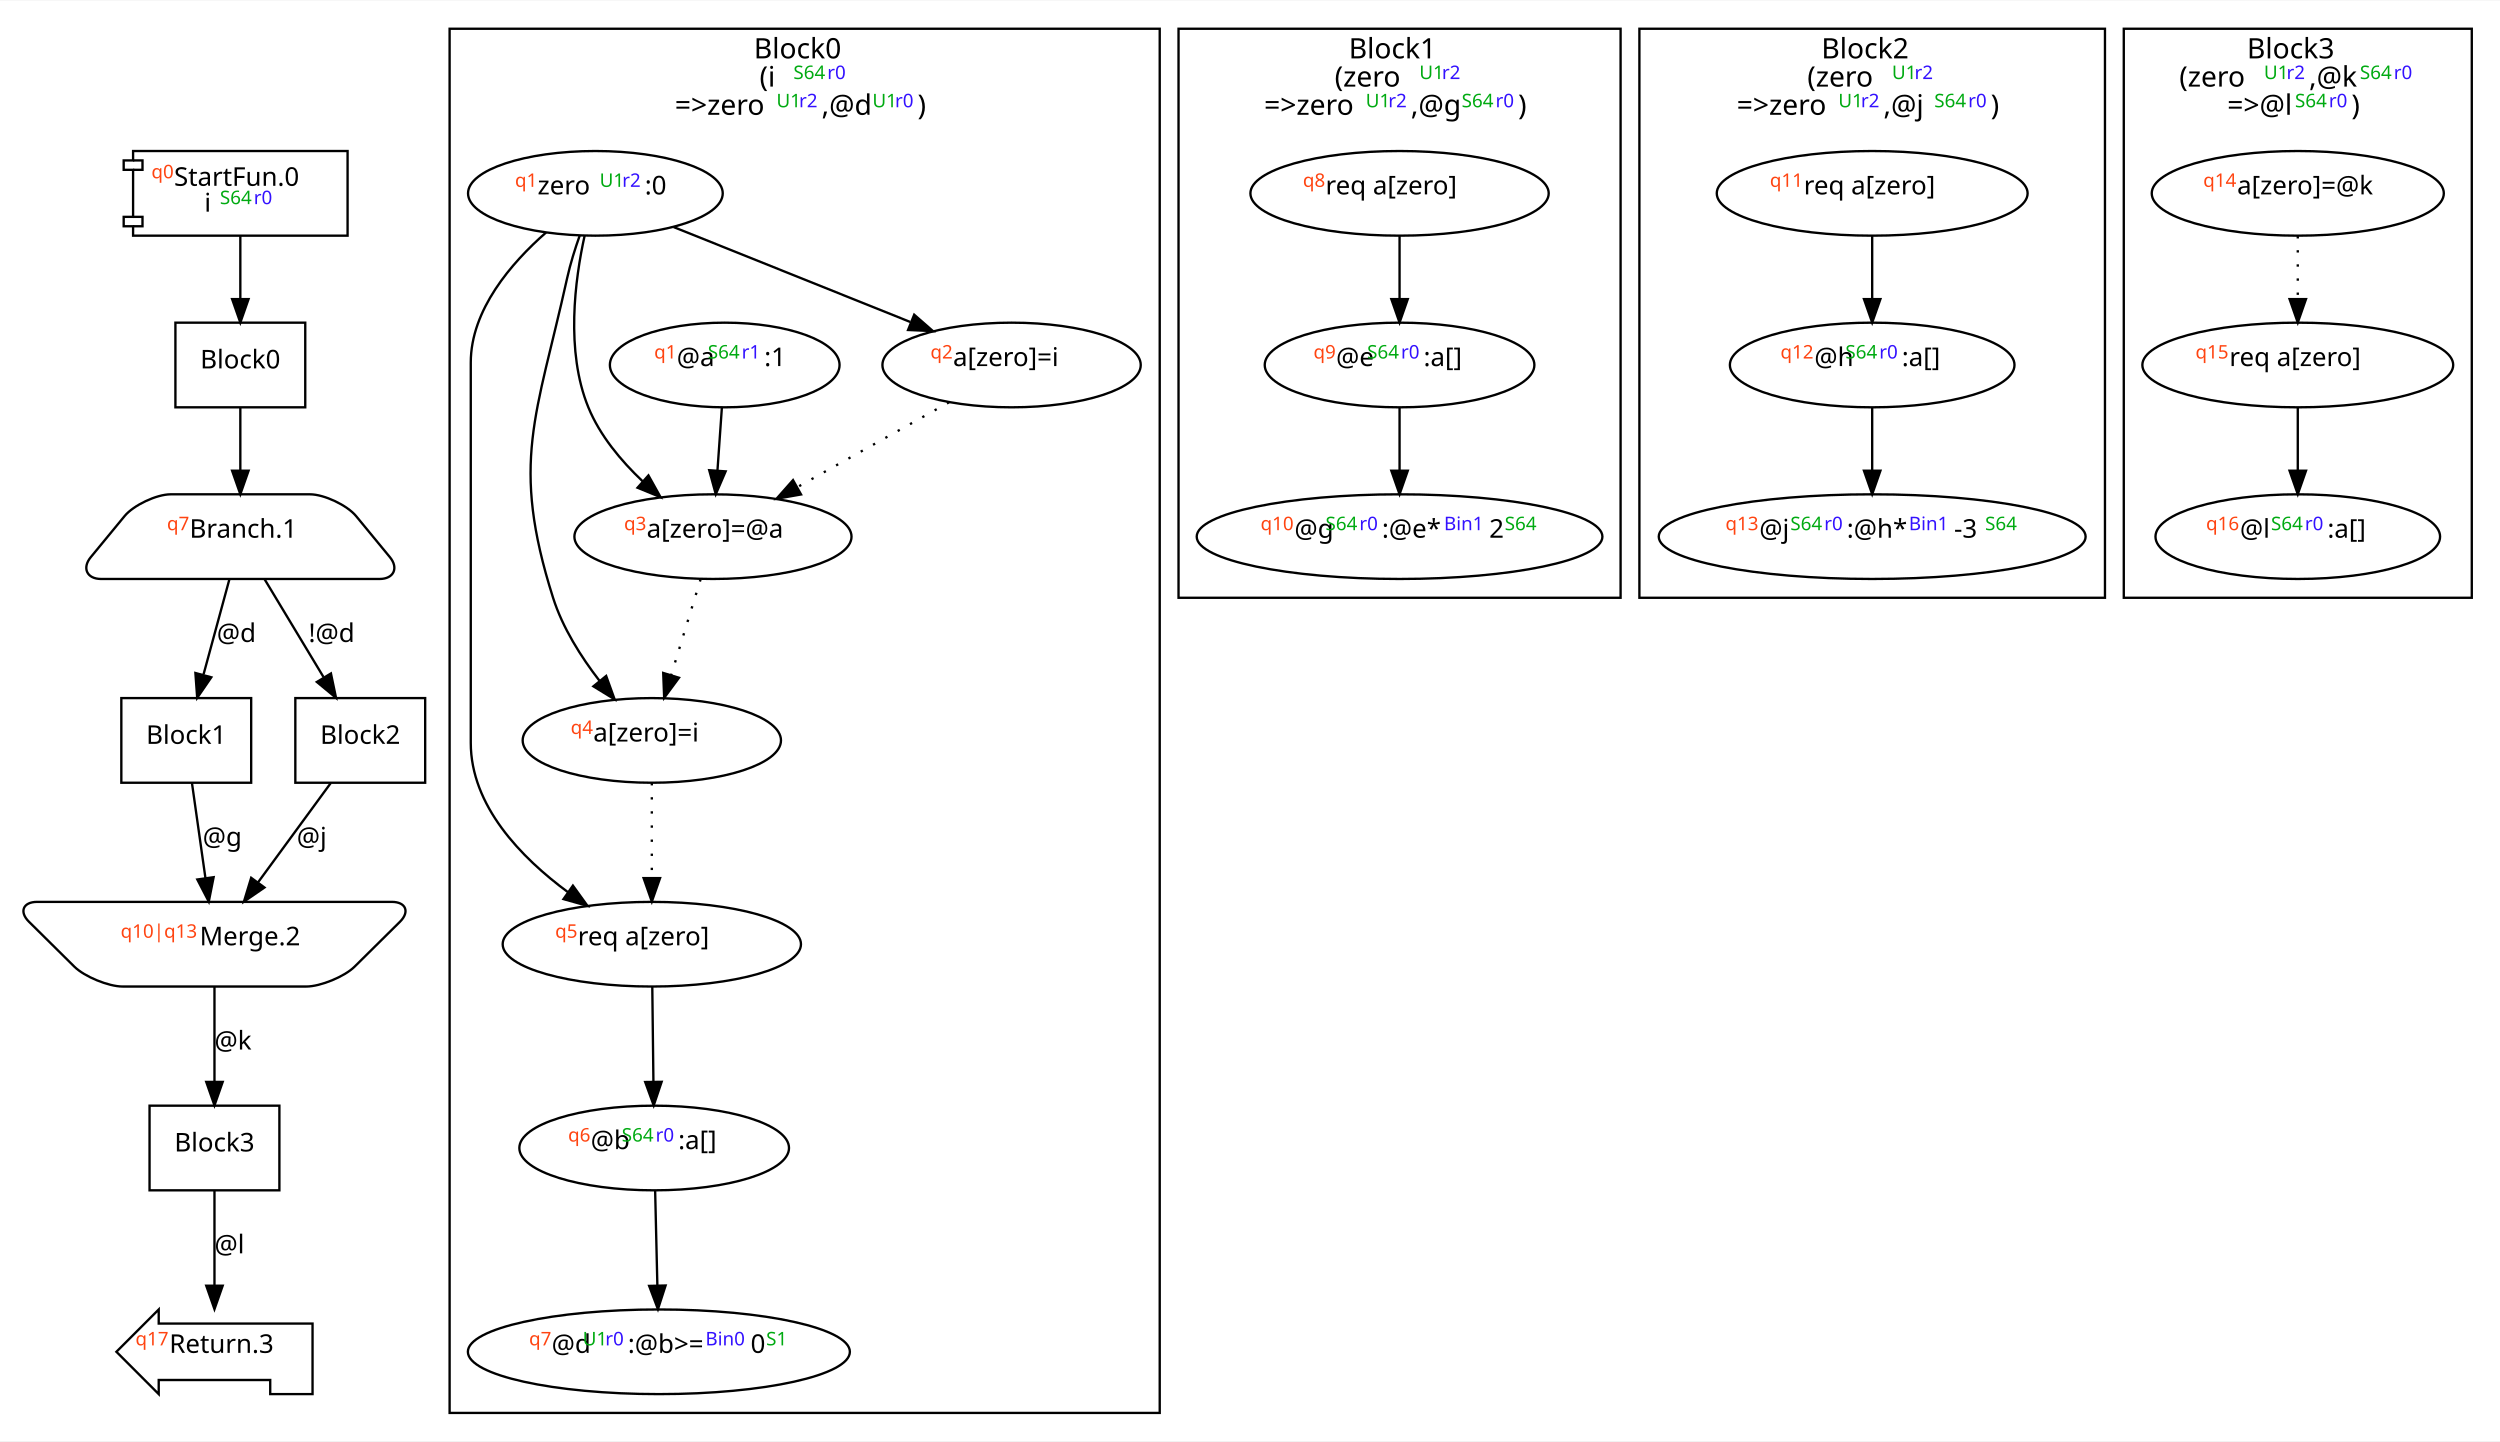
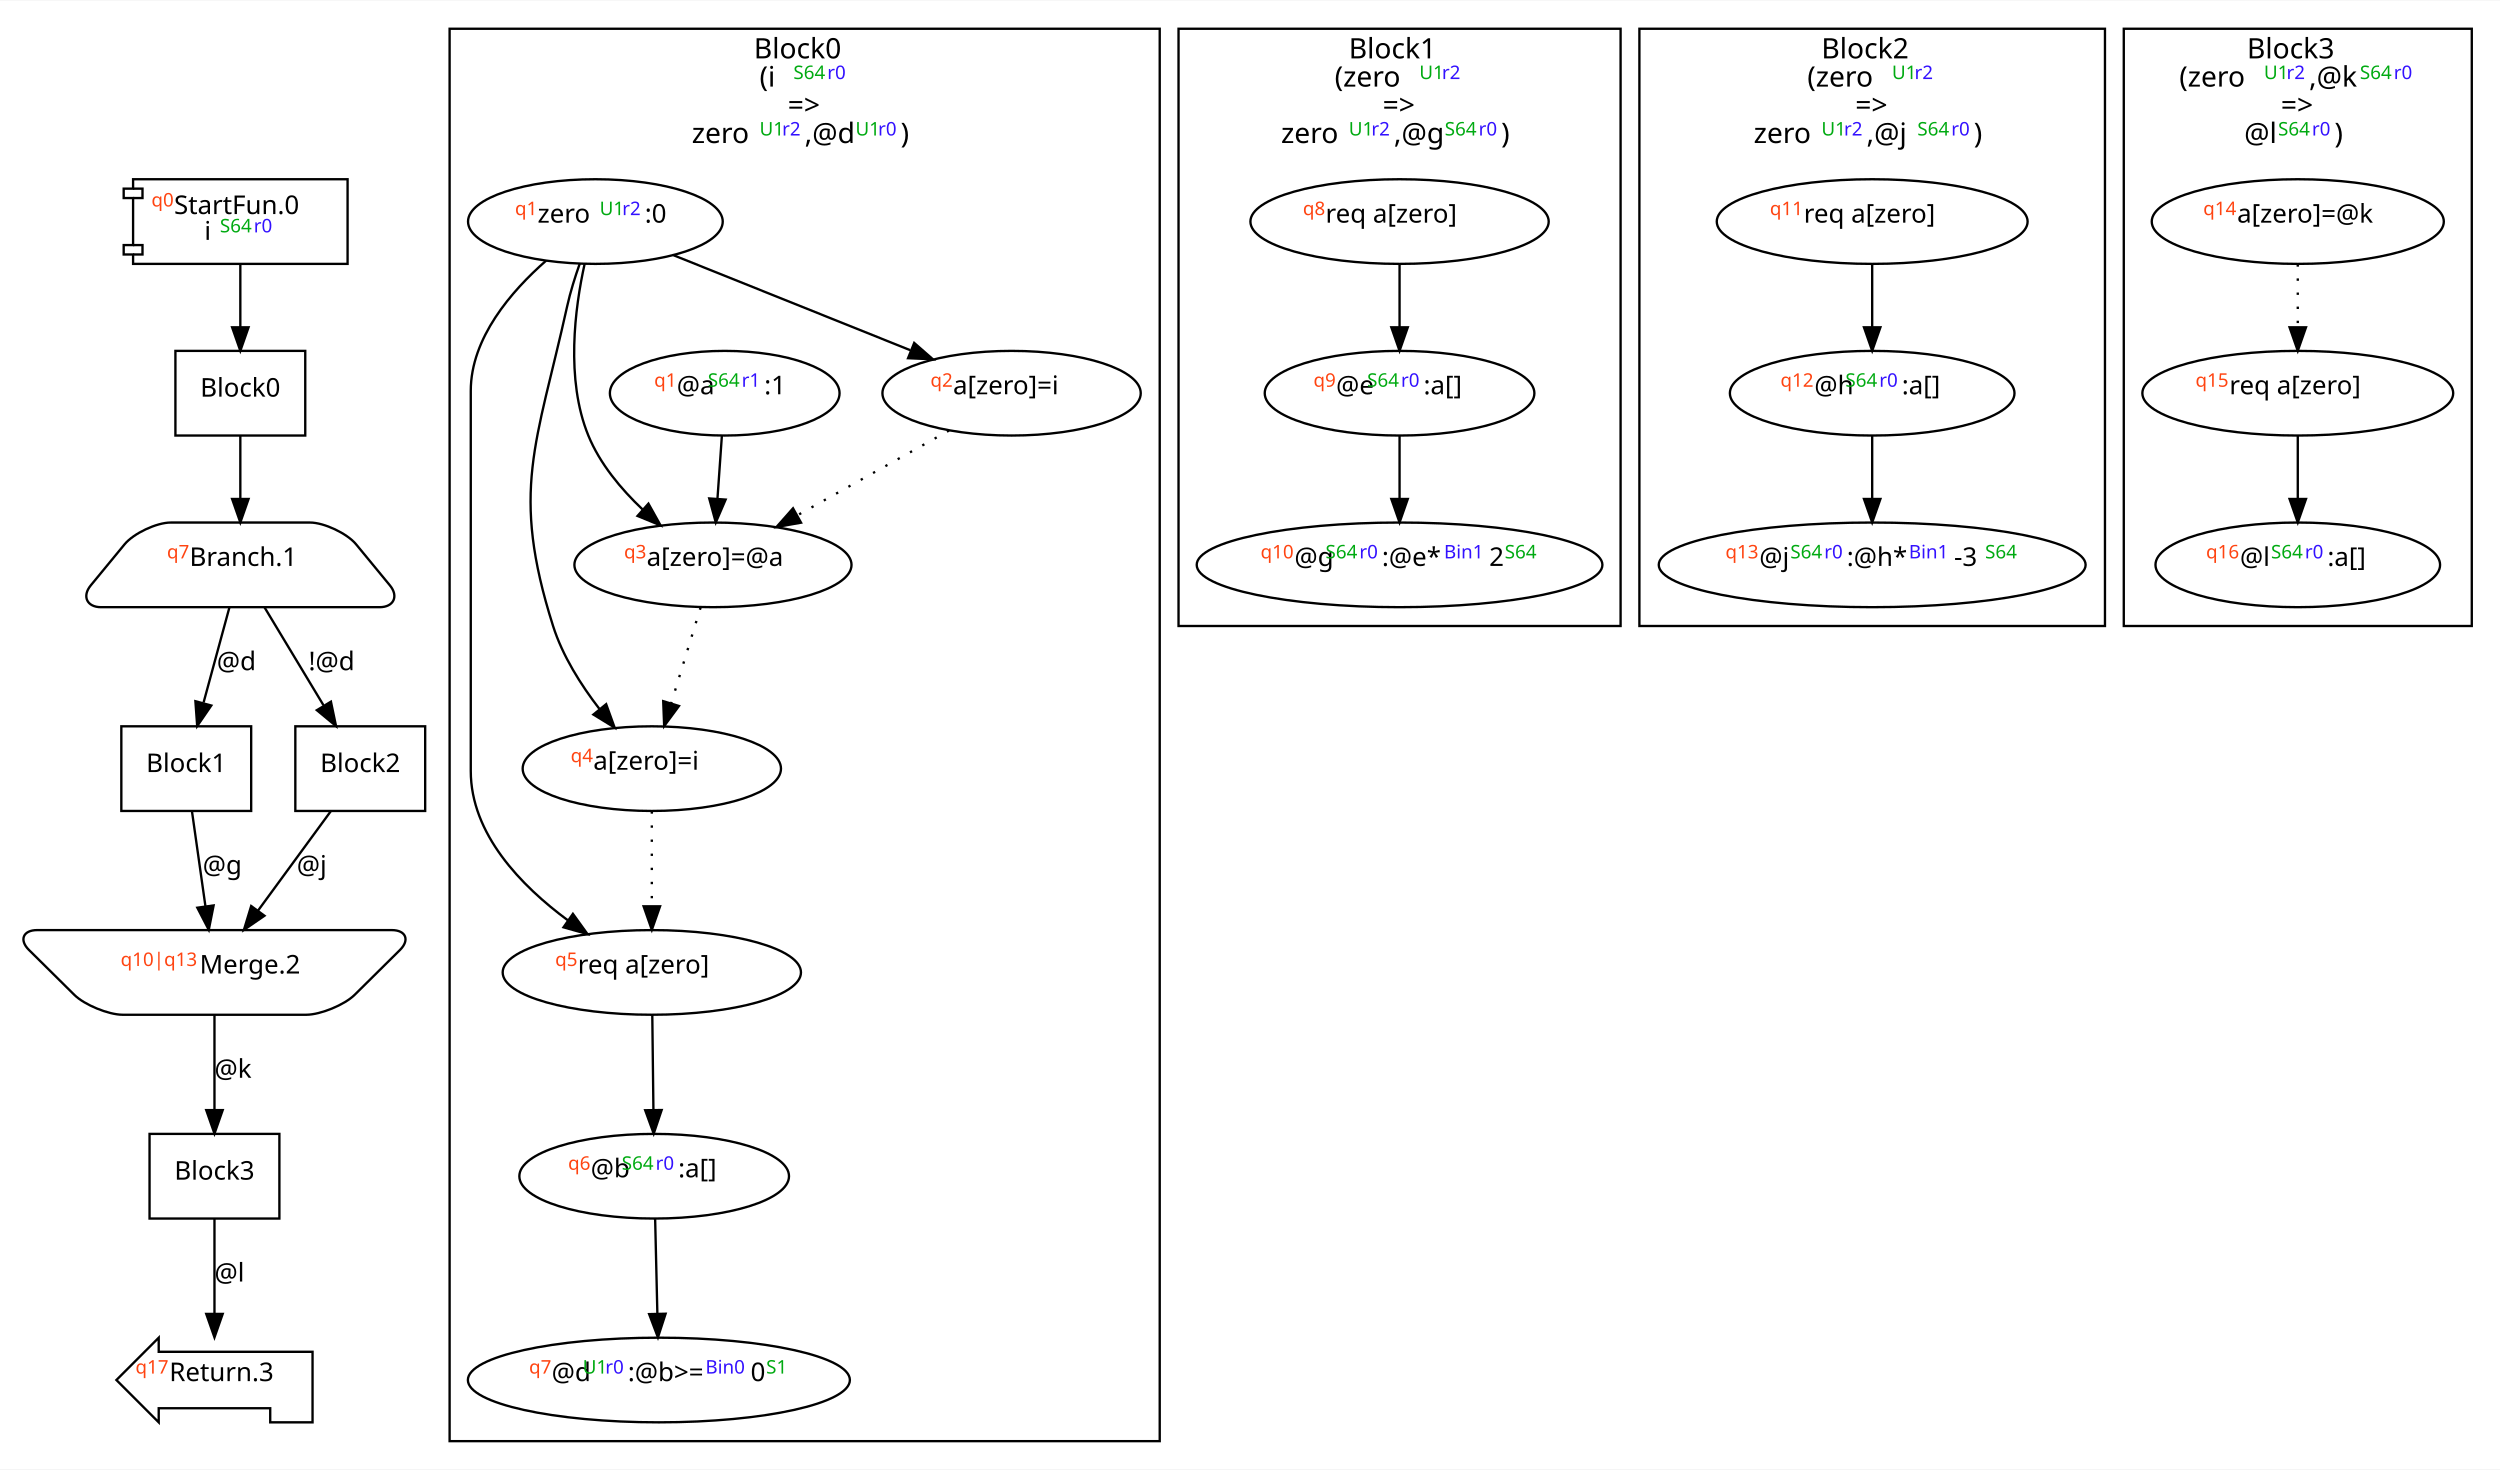
- <svg xmlns="http://www.w3.org/2000/svg" width="1063pt" height="613pt" viewBox="0.00 0.00 1063.21 612.67">
-   <g id="graph0" class="graph" transform="scale(1 1) rotate(0) translate(4 608.67)">
-     <polygon fill="white" stroke="transparent" points="-4,4 -4,-608.67 1059.21,-608.67 1059.21,4 -4,4" />
+ <svg xmlns="http://www.w3.org/2000/svg" width="1063pt" height="625pt" viewBox="0.00 0.00 1063.21 624.67">
+   <g id="graph0" class="graph" transform="scale(1 1) rotate(0) translate(4 620.67)">
+     <polygon fill="white" stroke="transparent" points="-4,4 -4,-620.67 1059.21,-620.67 1059.21,4 -4,4" />
+     <g id="clust3" class="cluster">
+       <polygon fill="none" stroke="black" points="693.21,-354.67 693.21,-608.67 891.21,-608.67 891.21,-354.67 693.21,-354.67" />
+       <text text-anchor="start" x="770.61" y="-596.07" font-family="Monaco" font-size="12.00">Block2</text>
+       <text text-anchor="start" x="764.61" y="-584.07" font-family="Monaco" font-size="12.00">(zero</text>
+       <text text-anchor="start" x="800.61" y="-584.07" font-family="Monaco" baseline-shift="super" font-size="8.00" fill="#00aa11">U1</text>
+       <text text-anchor="start" x="810.21" y="-584.07" font-family="Monaco" baseline-shift="super" font-size="8.00" fill="#3311ff">r2</text>
+       <text text-anchor="start" x="785.01" y="-572.07" font-family="Monaco" font-size="12.00">=&gt;</text>
+       <text text-anchor="start" x="741.8" y="-560.07" font-family="Monaco" font-size="12.00">zero</text>
+       <text text-anchor="start" x="770.61" y="-560.07" font-family="Monaco" baseline-shift="super" font-size="8.00" fill="#00aa11">U1</text>
+       <text text-anchor="start" x="780.21" y="-560.07" font-family="Monaco" baseline-shift="super" font-size="8.00" fill="#3311ff">r2</text>
+       <text text-anchor="start" x="789.81" y="-560.07" font-family="Monaco" font-size="12.00">,@j</text>
+       <text text-anchor="start" x="811.41" y="-560.07" font-family="Monaco" baseline-shift="super" font-size="8.00" fill="#00aa11">S64</text>
+       <text text-anchor="start" x="825.82" y="-560.07" font-family="Monaco" baseline-shift="super" font-size="8.00" fill="#3311ff">r0</text>
+       <text text-anchor="start" x="835.42" y="-560.07" font-family="Monaco" font-size="12.00">)</text>
+     </g>
+     <g id="clust4" class="cluster">
+       <polygon fill="none" stroke="black" points="899.21,-354.67 899.21,-608.67 1047.21,-608.67 1047.21,-354.67 899.21,-354.67" />
+       <text text-anchor="start" x="951.61" y="-596.07" font-family="Monaco" font-size="12.00">Block3</text>
+       <text text-anchor="start" x="922.8" y="-584.07" font-family="Monaco" font-size="12.00">(zero</text>
+       <text text-anchor="start" x="958.81" y="-584.07" font-family="Monaco" baseline-shift="super" font-size="8.00" fill="#00aa11">U1</text>
+       <text text-anchor="start" x="968.41" y="-584.07" font-family="Monaco" baseline-shift="super" font-size="8.00" fill="#3311ff">r2</text>
+       <text text-anchor="start" x="978.01" y="-584.07" font-family="Monaco" font-size="12.00">,@k</text>
+       <text text-anchor="start" x="999.61" y="-584.07" font-family="Monaco" baseline-shift="super" font-size="8.00" fill="#00aa11">S64</text>
+       <text text-anchor="start" x="1014.02" y="-584.07" font-family="Monaco" baseline-shift="super" font-size="8.00" fill="#3311ff">r0</text>
+       <text text-anchor="start" x="966.01" y="-572.07" font-family="Monaco" font-size="12.00">=&gt;</text>
+       <text text-anchor="start" x="950.41" y="-560.07" font-family="Monaco" font-size="12.00">@l</text>
+       <text text-anchor="start" x="964.81" y="-560.07" font-family="Monaco" baseline-shift="super" font-size="8.00" fill="#00aa11">S64</text>
+       <text text-anchor="start" x="979.21" y="-560.07" font-family="Monaco" baseline-shift="super" font-size="8.00" fill="#3311ff">r0</text>
+       <text text-anchor="start" x="988.81" y="-560.07" font-family="Monaco" font-size="12.00">)</text>
+     </g>
    <g id="clust1" class="cluster">
-       <polygon fill="none" stroke="black" points="187.21,-8 187.21,-596.67 489.21,-596.67 489.21,-8 187.21,-8" />
-       <text text-anchor="start" x="316.61" y="-584.07" font-family="Monaco" font-size="12.00">Block0</text>
-       <text text-anchor="start" x="319.01" y="-572.07" font-family="Monaco" font-size="12.00">(i</text>
-       <text text-anchor="start" x="333.41" y="-572.07" font-family="Monaco" baseline-shift="super" font-size="8.00" fill="#00aa11">S64</text>
-       <text text-anchor="start" x="347.81" y="-572.07" font-family="Monaco" baseline-shift="super" font-size="8.00" fill="#3311ff">r0</text>
-       <text text-anchor="start" x="283" y="-560.07" font-family="Monaco" font-size="12.00">=&gt;zero</text>
-       <text text-anchor="start" x="326.21" y="-560.07" font-family="Monaco" baseline-shift="super" font-size="8.00" fill="#00aa11">U1</text>
-       <text text-anchor="start" x="335.81" y="-560.07" font-family="Monaco" baseline-shift="super" font-size="8.00" fill="#3311ff">r2</text>
-       <text text-anchor="start" x="345.41" y="-560.07" font-family="Monaco" font-size="12.00">,@d</text>
-       <text text-anchor="start" x="367.02" y="-560.07" font-family="Monaco" baseline-shift="super" font-size="8.00" fill="#00aa11">U1</text>
-       <text text-anchor="start" x="376.62" y="-560.07" font-family="Monaco" baseline-shift="super" font-size="8.00" fill="#3311ff">r0</text>
-       <text text-anchor="start" x="386.22" y="-560.07" font-family="Monaco" font-size="12.00">)</text>
+       <polygon fill="none" stroke="black" points="187.21,-8 187.21,-608.67 489.21,-608.67 489.21,-8 187.21,-8" />
+       <text text-anchor="start" x="316.61" y="-596.07" font-family="Monaco" font-size="12.00">Block0</text>
+       <text text-anchor="start" x="319.01" y="-584.07" font-family="Monaco" font-size="12.00">(i</text>
+       <text text-anchor="start" x="333.41" y="-584.07" font-family="Monaco" baseline-shift="super" font-size="8.00" fill="#00aa11">S64</text>
+       <text text-anchor="start" x="347.81" y="-584.07" font-family="Monaco" baseline-shift="super" font-size="8.00" fill="#3311ff">r0</text>
+       <text text-anchor="start" x="331.01" y="-572.07" font-family="Monaco" font-size="12.00">=&gt;</text>
+       <text text-anchor="start" x="290.2" y="-560.07" font-family="Monaco" font-size="12.00">zero</text>
+       <text text-anchor="start" x="319.01" y="-560.07" font-family="Monaco" baseline-shift="super" font-size="8.00" fill="#00aa11">U1</text>
+       <text text-anchor="start" x="328.61" y="-560.07" font-family="Monaco" baseline-shift="super" font-size="8.00" fill="#3311ff">r2</text>
+       <text text-anchor="start" x="338.21" y="-560.07" font-family="Monaco" font-size="12.00">,@d</text>
+       <text text-anchor="start" x="359.81" y="-560.07" font-family="Monaco" baseline-shift="super" font-size="8.00" fill="#00aa11">U1</text>
+       <text text-anchor="start" x="369.42" y="-560.07" font-family="Monaco" baseline-shift="super" font-size="8.00" fill="#3311ff">r0</text>
+       <text text-anchor="start" x="379.02" y="-560.07" font-family="Monaco" font-size="12.00">)</text>
    </g>
    <g id="clust2" class="cluster">
-       <polygon fill="none" stroke="black" points="497.21,-354.67 497.21,-596.67 685.21,-596.67 685.21,-354.67 497.21,-354.67" />
-       <text text-anchor="start" x="569.61" y="-584.07" font-family="Monaco" font-size="12.00">Block1</text>
-       <text text-anchor="start" x="563.61" y="-572.07" font-family="Monaco" font-size="12.00">(zero</text>
-       <text text-anchor="start" x="599.61" y="-572.07" font-family="Monaco" baseline-shift="super" font-size="8.00" fill="#00aa11">U1</text>
-       <text text-anchor="start" x="609.21" y="-572.07" font-family="Monaco" baseline-shift="super" font-size="8.00" fill="#3311ff">r2</text>
-       <text text-anchor="start" x="533.6" y="-560.07" font-family="Monaco" font-size="12.00">=&gt;zero</text>
-       <text text-anchor="start" x="576.81" y="-560.07" font-family="Monaco" baseline-shift="super" font-size="8.00" fill="#00aa11">U1</text>
-       <text text-anchor="start" x="586.41" y="-560.07" font-family="Monaco" baseline-shift="super" font-size="8.00" fill="#3311ff">r2</text>
-       <text text-anchor="start" x="596.01" y="-560.07" font-family="Monaco" font-size="12.00">,@g</text>
-       <text text-anchor="start" x="617.61" y="-560.07" font-family="Monaco" baseline-shift="super" font-size="8.00" fill="#00aa11">S64</text>
-       <text text-anchor="start" x="632.02" y="-560.07" font-family="Monaco" baseline-shift="super" font-size="8.00" fill="#3311ff">r0</text>
-       <text text-anchor="start" x="641.62" y="-560.07" font-family="Monaco" font-size="12.00">)</text>
-     </g>
-     <g id="clust3" class="cluster">
-       <polygon fill="none" stroke="black" points="693.21,-354.67 693.21,-596.67 891.21,-596.67 891.21,-354.67 693.21,-354.67" />
-       <text text-anchor="start" x="770.61" y="-584.07" font-family="Monaco" font-size="12.00">Block2</text>
-       <text text-anchor="start" x="764.61" y="-572.07" font-family="Monaco" font-size="12.00">(zero</text>
-       <text text-anchor="start" x="800.61" y="-572.07" font-family="Monaco" baseline-shift="super" font-size="8.00" fill="#00aa11">U1</text>
-       <text text-anchor="start" x="810.21" y="-572.07" font-family="Monaco" baseline-shift="super" font-size="8.00" fill="#3311ff">r2</text>
-       <text text-anchor="start" x="734.6" y="-560.07" font-family="Monaco" font-size="12.00">=&gt;zero</text>
-       <text text-anchor="start" x="777.81" y="-560.07" font-family="Monaco" baseline-shift="super" font-size="8.00" fill="#00aa11">U1</text>
-       <text text-anchor="start" x="787.41" y="-560.07" font-family="Monaco" baseline-shift="super" font-size="8.00" fill="#3311ff">r2</text>
-       <text text-anchor="start" x="797.01" y="-560.07" font-family="Monaco" font-size="12.00">,@j</text>
-       <text text-anchor="start" x="818.61" y="-560.07" font-family="Monaco" baseline-shift="super" font-size="8.00" fill="#00aa11">S64</text>
-       <text text-anchor="start" x="833.02" y="-560.07" font-family="Monaco" baseline-shift="super" font-size="8.00" fill="#3311ff">r0</text>
-       <text text-anchor="start" x="842.62" y="-560.07" font-family="Monaco" font-size="12.00">)</text>
-     </g>
-     <g id="clust4" class="cluster">
-       <polygon fill="none" stroke="black" points="899.21,-354.67 899.21,-596.67 1047.21,-596.67 1047.21,-354.67 899.21,-354.67" />
-       <text text-anchor="start" x="951.61" y="-584.07" font-family="Monaco" font-size="12.00">Block3</text>
-       <text text-anchor="start" x="922.8" y="-572.07" font-family="Monaco" font-size="12.00">(zero</text>
-       <text text-anchor="start" x="958.81" y="-572.07" font-family="Monaco" baseline-shift="super" font-size="8.00" fill="#00aa11">U1</text>
-       <text text-anchor="start" x="968.41" y="-572.07" font-family="Monaco" baseline-shift="super" font-size="8.00" fill="#3311ff">r2</text>
-       <text text-anchor="start" x="978.01" y="-572.07" font-family="Monaco" font-size="12.00">,@k</text>
-       <text text-anchor="start" x="999.61" y="-572.07" font-family="Monaco" baseline-shift="super" font-size="8.00" fill="#00aa11">S64</text>
-       <text text-anchor="start" x="1014.02" y="-572.07" font-family="Monaco" baseline-shift="super" font-size="8.00" fill="#3311ff">r0</text>
-       <text text-anchor="start" x="943.21" y="-560.07" font-family="Monaco" font-size="12.00">=&gt;@l</text>
-       <text text-anchor="start" x="972.01" y="-560.07" font-family="Monaco" baseline-shift="super" font-size="8.00" fill="#00aa11">S64</text>
-       <text text-anchor="start" x="986.41" y="-560.07" font-family="Monaco" baseline-shift="super" font-size="8.00" fill="#3311ff">r0</text>
-       <text text-anchor="start" x="996.01" y="-560.07" font-family="Monaco" font-size="12.00">)</text>
+       <polygon fill="none" stroke="black" points="497.21,-354.67 497.21,-608.67 685.21,-608.67 685.21,-354.67 497.21,-354.67" />
+       <text text-anchor="start" x="569.61" y="-596.07" font-family="Monaco" font-size="12.00">Block1</text>
+       <text text-anchor="start" x="563.61" y="-584.07" font-family="Monaco" font-size="12.00">(zero</text>
+       <text text-anchor="start" x="599.61" y="-584.07" font-family="Monaco" baseline-shift="super" font-size="8.00" fill="#00aa11">U1</text>
+       <text text-anchor="start" x="609.21" y="-584.07" font-family="Monaco" baseline-shift="super" font-size="8.00" fill="#3311ff">r2</text>
+       <text text-anchor="start" x="584.01" y="-572.07" font-family="Monaco" font-size="12.00">=&gt;</text>
+       <text text-anchor="start" x="540.8" y="-560.07" font-family="Monaco" font-size="12.00">zero</text>
+       <text text-anchor="start" x="569.61" y="-560.07" font-family="Monaco" baseline-shift="super" font-size="8.00" fill="#00aa11">U1</text>
+       <text text-anchor="start" x="579.21" y="-560.07" font-family="Monaco" baseline-shift="super" font-size="8.00" fill="#3311ff">r2</text>
+       <text text-anchor="start" x="588.81" y="-560.07" font-family="Monaco" font-size="12.00">,@g</text>
+       <text text-anchor="start" x="610.41" y="-560.07" font-family="Monaco" baseline-shift="super" font-size="8.00" fill="#00aa11">S64</text>
+       <text text-anchor="start" x="624.82" y="-560.07" font-family="Monaco" baseline-shift="super" font-size="8.00" fill="#3311ff">r0</text>
+       <text text-anchor="start" x="634.42" y="-560.07" font-family="Monaco" font-size="12.00">)</text>
    </g>
    <g id="node1" class="node">
      <polygon fill="none" stroke="black" points="143.82,-544.67 52.6,-544.67 52.6,-540.67 48.6,-540.67 48.6,-536.67 52.6,-536.67 52.6,-516.67 48.6,-516.67 48.6,-512.67 52.6,-512.67 52.6,-508.67 143.82,-508.67 143.82,-544.67" />
      <polyline fill="none" stroke="black" points="52.6,-540.67 56.6,-540.67 56.6,-536.67 52.6,-536.67 " />
      <polyline fill="none" stroke="black" points="52.6,-516.67 56.6,-516.67 56.6,-512.67 52.6,-512.67 " />
      <text text-anchor="start" x="60.4" y="-529.87" font-family="Monaco" baseline-shift="super" font-size="8.00" fill="#ff4411">q0</text>
      <text text-anchor="start" x="70.01" y="-529.87" font-family="Monaco" font-size="11.00">StartFun.0</text>
      <text text-anchor="start" x="82.91" y="-518.87" font-family="Monaco" font-size="11.00">i</text>
      <text text-anchor="start" x="89.51" y="-518.87" font-family="Monaco" baseline-shift="super" font-size="8.00" fill="#00aa11">S64</text>
      <text text-anchor="start" x="103.91" y="-518.87" font-family="Monaco" baseline-shift="super" font-size="8.00" fill="#3311ff">r0</text>
    </g>
    <g id="node2" class="node">
      <polygon fill="none" stroke="black" points="125.82,-471.67 70.6,-471.67 70.6,-435.67 125.82,-435.67 125.82,-471.67" />
      <text text-anchor="middle" x="98.21" y="-452.21" font-family="Monaco" font-size="11.00">Block0</text>
    </g>
    <g id="edge1" class="edge">
      <path fill="none" stroke="black" d="M98.21,-508.49C98.21,-500.46 98.21,-490.72 98.21,-481.74" />
      <polygon fill="black" stroke="black" points="101.71,-481.7 98.21,-471.7 94.71,-481.7 101.71,-481.7" />
    </g>
    <g id="node3" class="node">
      <path fill="none" stroke="black" d="M127.82,-398.67C127.82,-398.67 68.6,-398.67 68.6,-398.67 62.6,-398.67 52.79,-394.04 48.98,-389.41 48.98,-389.41 34.6,-371.94 34.6,-371.94 30.78,-367.31 32.97,-362.67 38.97,-362.67 38.97,-362.67 157.45,-362.67 157.45,-362.67 163.45,-362.67 165.64,-367.31 161.82,-371.94 161.82,-371.94 147.44,-389.41 147.44,-389.41 143.63,-394.04 133.82,-398.67 127.82,-398.67" />
      <text text-anchor="start" x="67.01" y="-380.21" font-family="Monaco" baseline-shift="super" font-size="8.00" fill="#ff4411">q7</text>
      <text text-anchor="start" x="76.61" y="-380.21" font-family="Monaco" font-size="11.00">Branch.1</text>
    </g>
    <g id="edge2" class="edge">
      <path fill="none" stroke="black" d="M98.21,-435.49C98.21,-427.46 98.21,-417.72 98.21,-408.74" />
      <polygon fill="black" stroke="black" points="101.71,-408.7 98.21,-398.7 94.71,-408.7 101.71,-408.7" />
    </g>
    <g id="node4" class="node">
      <polygon fill="none" stroke="black" points="102.82,-312.01 47.6,-312.01 47.6,-276.01 102.82,-276.01 102.82,-312.01" />
      <text text-anchor="middle" x="75.21" y="-292.54" font-family="Monaco" font-size="11.00">Block1</text>
    </g>
    <g id="edge3" class="edge">
      <path fill="none" stroke="black" d="M93.56,-362.54C90.41,-350.95 86.18,-335.4 82.58,-322.14" />
      <polygon fill="black" stroke="black" points="85.86,-320.85 79.86,-312.11 79.1,-322.68 85.86,-320.85" />
      <text text-anchor="start" x="88.21" y="-335.87" font-family="Monaco" font-size="11.00">@d</text>
    </g>
    <g id="node5" class="node">
      <polygon fill="none" stroke="black" points="176.82,-312.01 121.6,-312.01 121.6,-276.01 176.82,-276.01 176.82,-312.01" />
      <text text-anchor="middle" x="149.21" y="-292.54" font-family="Monaco" font-size="11.00">Block2</text>
    </g>
    <g id="edge4" class="edge">
      <path fill="none" stroke="black" d="M108.53,-362.54C115.72,-350.6 125.44,-334.47 133.58,-320.96" />
      <polygon fill="black" stroke="black" points="136.74,-322.49 138.91,-312.11 130.75,-318.87 136.74,-322.49" />
      <text text-anchor="start" x="127.21" y="-335.87" font-family="Monaco" font-size="11.00">!@d</text>
    </g>
    <g id="node6" class="node">
      <path fill="none" stroke="black" d="M48.15,-189.34C48.15,-189.34 126.27,-189.34 126.27,-189.34 132.27,-189.34 142.53,-193.56 146.79,-197.78 146.79,-197.78 166.1,-216.89 166.1,-216.89 170.37,-221.12 168.63,-225.34 162.63,-225.34 162.63,-225.34 11.79,-225.34 11.79,-225.34 5.79,-225.34 4.05,-221.12 8.32,-216.89 8.32,-216.89 27.63,-197.78 27.63,-197.78 31.89,-193.56 42.15,-189.34 48.15,-189.34" />
      <text text-anchor="start" x="47.3" y="-206.87" font-family="Monaco" baseline-shift="super" font-size="8.00" fill="#ff4411">q10|q13</text>
      <text text-anchor="start" x="80.91" y="-206.87" font-family="Monaco" font-size="11.00">Merge.2</text>
    </g>
    <g id="edge5" class="edge">
      <path fill="none" stroke="black" d="M77.64,-275.87C79.28,-264.28 81.49,-248.73 83.37,-235.47" />
      <polygon fill="black" stroke="black" points="86.85,-235.84 84.79,-225.45 79.92,-234.86 86.85,-235.84" />
      <text text-anchor="start" x="82.21" y="-249.21" font-family="Monaco" font-size="11.00">@g</text>
    </g>
    <g id="edge6" class="edge">
      <path fill="none" stroke="black" d="M136.66,-275.87C127.76,-263.71 115.65,-247.18 105.65,-233.52" />
      <polygon fill="black" stroke="black" points="108.47,-231.45 99.74,-225.45 102.82,-235.58 108.47,-231.45" />
      <text text-anchor="start" x="122.21" y="-249.21" font-family="Monaco" font-size="11.00">@j</text>
    </g>
    <g id="node7" class="node">
      <polygon fill="none" stroke="black" points="114.82,-138.67 59.6,-138.67 59.6,-102.67 114.82,-102.67 114.82,-138.67" />
      <text text-anchor="middle" x="87.21" y="-119.2" font-family="Monaco" font-size="11.00">Block3</text>
    </g>
    <g id="edge7" class="edge">
      <path fill="none" stroke="black" d="M87.21,-189.2C87.21,-177.61 87.21,-162.06 87.21,-148.8" />
      <polygon fill="black" stroke="black" points="90.71,-148.78 87.21,-138.78 83.71,-148.78 90.71,-148.78" />
      <text text-anchor="start" x="87.21" y="-162.54" font-family="Monaco" font-size="11.00">@k</text>
    </g>
    <g id="node8" class="node">
      <polygon fill="none" stroke="black" points="128.92,-46 63.5,-46 63.5,-52 45.5,-34 63.5,-16 63.5,-22 110.92,-22 110.92,-16 128.92,-16 128.92,-46" />
      <text text-anchor="start" x="53.61" y="-33.53" font-family="Monaco" baseline-shift="super" font-size="8.00" fill="#ff4411">q17</text>
      <text text-anchor="start" x="68.01" y="-33.53" font-family="Monaco" font-size="11.00">Return.3</text>
    </g>
    <g id="edge8" class="edge">
      <path fill="none" stroke="black" d="M87.21,-102.53C87.21,-90.94 87.21,-75.39 87.21,-62.13" />
      <polygon fill="black" stroke="black" points="90.71,-62.11 87.21,-52.11 83.71,-62.11 90.71,-62.11" />
      <text text-anchor="start" x="87.21" y="-75.87" font-family="Monaco" font-size="11.00">@l</text>
    </g>
    <g id="node9" class="node">
      <ellipse fill="none" stroke="black" cx="249.21" cy="-526.67" rx="54.16" ry="18" />
      <text text-anchor="start" x="215.01" y="-526.21" font-family="Monaco" baseline-shift="super" font-size="8.00" fill="#ff4411">q1</text>
      <text text-anchor="start" x="224.61" y="-526.21" font-family="Monaco" font-size="11.00">zero</text>
      <text text-anchor="start" x="251.01" y="-526.21" font-family="Monaco" baseline-shift="super" font-size="8.00" fill="#00aa11">U1</text>
      <text text-anchor="start" x="260.61" y="-526.21" font-family="Monaco" baseline-shift="super" font-size="8.00" fill="#3311ff">r2</text>
      <text text-anchor="start" x="270.21" y="-526.21" font-family="Monaco" font-size="11.00">:0</text>
    </g>
    <g id="node10" class="node">
      <ellipse fill="none" stroke="black" cx="273.21" cy="-207.34" rx="63.43" ry="18" />
      <text text-anchor="start" x="232.1" y="-206.87" font-family="Monaco" baseline-shift="super" font-size="8.00" fill="#ff4411">q5</text>
      <text text-anchor="start" x="241.71" y="-206.87" font-family="Monaco" font-size="11.00">req a[zero]</text>
    </g>
    <g id="edge12" class="edge">
      <path fill="none" stroke="black" d="M228.26,-510.05C213.45,-497.07 196.21,-477.13 196.21,-454.67 196.21,-454.67 196.21,-454.67 196.21,-293.01 196.21,-266.29 217.46,-244.28 237.63,-229.4" />
      <polygon fill="black" stroke="black" points="239.65,-232.26 245.85,-223.66 235.64,-226.52 239.65,-232.26" />
    </g>
    <g id="node11" class="node">
      <ellipse fill="none" stroke="black" cx="426.21" cy="-453.67" rx="54.93" ry="18" />
      <text text-anchor="start" x="391.7" y="-453.21" font-family="Monaco" baseline-shift="super" font-size="8.00" fill="#ff4411">q2</text>
      <text text-anchor="start" x="401.31" y="-453.21" font-family="Monaco" font-size="11.00">a[zero]=i</text>
    </g>
    <g id="edge9" class="edge">
      <path fill="none" stroke="black" d="M282.5,-512.32C310.97,-500.9 352.12,-484.39 383.1,-471.97" />
      <polygon fill="black" stroke="black" points="384.79,-475.06 392.77,-468.09 382.18,-468.56 384.79,-475.06" />
    </g>
    <g id="node14" class="node">
      <ellipse fill="none" stroke="black" cx="299.21" cy="-380.67" rx="58.93" ry="18" />
      <text text-anchor="start" x="261.4" y="-380.21" font-family="Monaco" baseline-shift="super" font-size="8.00" fill="#ff4411">q3</text>
      <text text-anchor="start" x="271.01" y="-380.21" font-family="Monaco" font-size="11.00">a[zero]=@a</text>
    </g>
    <g id="edge10" class="edge">
      <path fill="none" stroke="black" d="M244.64,-508.69C240.52,-490.04 236.45,-459.55 246.21,-435.67 251.1,-423.7 260.07,-412.96 269.25,-404.26" />
      <polygon fill="black" stroke="black" points="271.77,-406.71 276.93,-397.45 267.13,-401.47 271.77,-406.71" />
    </g>
    <g id="node16" class="node">
      <ellipse fill="none" stroke="black" cx="273.21" cy="-294.01" rx="54.93" ry="18" />
      <text text-anchor="start" x="238.7" y="-293.54" font-family="Monaco" baseline-shift="super" font-size="8.00" fill="#ff4411">q4</text>
      <text text-anchor="start" x="248.31" y="-293.54" font-family="Monaco" font-size="11.00">a[zero]=i</text>
    </g>
    <g id="edge11" class="edge">
      <path fill="none" stroke="black" d="M242.57,-508.8C240.56,-503.12 238.54,-496.7 237.21,-490.67 224.15,-431.6 212.95,-412.35 231.21,-354.67 235.24,-341.94 243.08,-329.57 250.91,-319.42" />
      <polygon fill="black" stroke="black" points="253.79,-321.43 257.39,-311.47 248.36,-317.01 253.79,-321.43" />
    </g>
    <g id="node12" class="node">
      <ellipse fill="none" stroke="black" cx="274.21" cy="-120.67" rx="57.34" ry="18" />
      <text text-anchor="start" x="237.6" y="-120.2" font-family="Monaco" baseline-shift="super" font-size="8.00" fill="#ff4411">q6</text>
      <text text-anchor="start" x="247.21" y="-120.2" font-family="Monaco" font-size="11.00">@b</text>
      <text text-anchor="start" x="260.41" y="-120.2" font-family="Monaco" baseline-shift="super" font-size="8.00" fill="#00aa11">S64</text>
      <text text-anchor="start" x="274.81" y="-120.2" font-family="Monaco" baseline-shift="super" font-size="8.00" fill="#3311ff">r0</text>
      <text text-anchor="start" x="284.41" y="-120.2" font-family="Monaco" font-size="11.00">:a[]</text>
    </g>
    <g id="edge18" class="edge">
      <path fill="none" stroke="black" d="M273.41,-189.2C273.55,-177.61 273.73,-162.06 273.89,-148.8" />
      <polygon fill="black" stroke="black" points="277.39,-148.82 274.01,-138.78 270.39,-148.73 277.39,-148.82" />
    </g>
    <g id="edge15" class="edge">
      <path fill="none" stroke="black" stroke-dasharray="1,5" d="M399.59,-437.79C380.83,-427.31 355.51,-413.15 334.99,-401.68" />
      <polygon fill="black" stroke="black" points="336.67,-398.61 326.24,-396.78 333.26,-404.72 336.67,-398.61" />
    </g>
    <g id="node15" class="node">
      <ellipse fill="none" stroke="black" cx="276.21" cy="-34" rx="81.23" ry="18" />
      <text text-anchor="start" x="221" y="-33.53" font-family="Monaco" baseline-shift="super" font-size="8.00" fill="#ff4411">q7</text>
      <text text-anchor="start" x="230.6" y="-33.53" font-family="Monaco" font-size="11.00">@d</text>
      <text text-anchor="start" x="243.81" y="-33.53" font-family="Monaco" baseline-shift="super" font-size="8.00" fill="#00aa11">U1</text>
      <text text-anchor="start" x="253.41" y="-33.53" font-family="Monaco" baseline-shift="super" font-size="8.00" fill="#3311ff">r0</text>
      <text text-anchor="start" x="263.01" y="-33.53" font-family="Monaco" font-size="11.00">:@b&gt;=</text>
      <text text-anchor="start" x="296.01" y="-33.53" font-family="Monaco" baseline-shift="super" font-size="8.00" fill="#3311ff">Bin0</text>
      <text text-anchor="start" x="315.22" y="-33.53" font-family="Monaco" font-size="11.00">0</text>
      <text text-anchor="start" x="321.82" y="-33.53" font-family="Monaco" baseline-shift="super" font-size="8.00" fill="#00aa11">S1</text>
    </g>
    <g id="edge14" class="edge">
      <path fill="none" stroke="black" d="M274.62,-102.53C274.89,-90.94 275.26,-75.39 275.57,-62.13" />
      <polygon fill="black" stroke="black" points="279.07,-62.19 275.81,-52.11 272.07,-62.02 279.07,-62.19" />
    </g>
    <g id="node13" class="node">
      <ellipse fill="none" stroke="black" cx="304.21" cy="-453.67" rx="48.84" ry="18" />
      <text text-anchor="start" x="274.21" y="-453.21" font-family="Monaco" baseline-shift="super" font-size="8.00" fill="#ff4411">q1</text>
      <text text-anchor="start" x="283.81" y="-453.21" font-family="Monaco" font-size="11.00">@a</text>
      <text text-anchor="start" x="297.01" y="-453.21" font-family="Monaco" baseline-shift="super" font-size="8.00" fill="#00aa11">S64</text>
      <text text-anchor="start" x="311.41" y="-453.21" font-family="Monaco" baseline-shift="super" font-size="8.00" fill="#3311ff">r1</text>
      <text text-anchor="start" x="321.01" y="-453.21" font-family="Monaco" font-size="11.00">:1</text>
    </g>
    <g id="edge13" class="edge">
      <path fill="none" stroke="black" d="M303,-435.49C302.44,-427.46 301.75,-417.72 301.12,-408.74" />
      <polygon fill="black" stroke="black" points="304.6,-408.43 300.41,-398.7 297.62,-408.92 304.6,-408.43" />
    </g>
    <g id="edge16" class="edge">
      <path fill="none" stroke="black" stroke-dasharray="1,5" d="M293.95,-362.54C290.35,-350.83 285.52,-335.09 281.42,-321.74" />
      <polygon fill="black" stroke="black" points="284.75,-320.65 278.46,-312.11 278.05,-322.7 284.75,-320.65" />
    </g>
    <g id="edge17" class="edge">
      <path fill="none" stroke="black" stroke-dasharray="1,5" d="M273.21,-275.87C273.21,-264.28 273.21,-248.73 273.21,-235.47" />
      <polygon fill="black" stroke="black" points="276.71,-235.45 273.21,-225.45 269.71,-235.45 276.71,-235.45" />
    </g>
    <g id="node17" class="node">
      <ellipse fill="none" stroke="black" cx="591.21" cy="-453.67" rx="57.34" ry="18" />
      <text text-anchor="start" x="554.6" y="-453.21" font-family="Monaco" baseline-shift="super" font-size="8.00" fill="#ff4411">q9</text>
      <text text-anchor="start" x="564.21" y="-453.21" font-family="Monaco" font-size="11.00">@e</text>
      <text text-anchor="start" x="577.41" y="-453.21" font-family="Monaco" baseline-shift="super" font-size="8.00" fill="#00aa11">S64</text>
      <text text-anchor="start" x="591.81" y="-453.21" font-family="Monaco" baseline-shift="super" font-size="8.00" fill="#3311ff">r0</text>
      <text text-anchor="start" x="601.41" y="-453.21" font-family="Monaco" font-size="11.00">:a[]</text>
    </g>
    <g id="node19" class="node">
      <ellipse fill="none" stroke="black" cx="591.21" cy="-380.67" rx="86.27" ry="18" />
      <text text-anchor="start" x="532.1" y="-380.21" font-family="Monaco" baseline-shift="super" font-size="8.00" fill="#ff4411">q10</text>
      <text text-anchor="start" x="546.5" y="-380.21" font-family="Monaco" font-size="11.00">@g</text>
      <text text-anchor="start" x="559.71" y="-380.21" font-family="Monaco" baseline-shift="super" font-size="8.00" fill="#00aa11">S64</text>
      <text text-anchor="start" x="574.11" y="-380.21" font-family="Monaco" baseline-shift="super" font-size="8.00" fill="#3311ff">r0</text>
      <text text-anchor="start" x="583.71" y="-380.21" font-family="Monaco" font-size="11.00">:@e*</text>
      <text text-anchor="start" x="610.11" y="-380.21" font-family="Monaco" baseline-shift="super" font-size="8.00" fill="#3311ff">Bin1</text>
      <text text-anchor="start" x="629.32" y="-380.21" font-family="Monaco" font-size="11.00">2</text>
      <text text-anchor="start" x="635.92" y="-380.21" font-family="Monaco" baseline-shift="super" font-size="8.00" fill="#00aa11">S64</text>
    </g>
    <g id="edge19" class="edge">
      <path fill="none" stroke="black" d="M591.21,-435.49C591.21,-427.46 591.21,-417.72 591.21,-408.74" />
      <polygon fill="black" stroke="black" points="594.71,-408.7 591.21,-398.7 587.71,-408.7 594.71,-408.7" />
    </g>
    <g id="node18" class="node">
      <ellipse fill="none" stroke="black" cx="591.21" cy="-526.67" rx="63.43" ry="18" />
      <text text-anchor="start" x="550.1" y="-526.21" font-family="Monaco" baseline-shift="super" font-size="8.00" fill="#ff4411">q8</text>
      <text text-anchor="start" x="559.71" y="-526.21" font-family="Monaco" font-size="11.00">req a[zero]</text>
    </g>
    <g id="edge20" class="edge">
      <path fill="none" stroke="black" d="M591.21,-508.49C591.21,-500.46 591.21,-490.72 591.21,-481.74" />
      <polygon fill="black" stroke="black" points="594.71,-481.7 591.21,-471.7 587.71,-481.7 594.71,-481.7" />
    </g>
    <g id="node20" class="node">
      <ellipse fill="none" stroke="black" cx="792.21" cy="-453.67" rx="60.52" ry="18" />
      <text text-anchor="start" x="753.2" y="-453.21" font-family="Monaco" baseline-shift="super" font-size="8.00" fill="#ff4411">q12</text>
      <text text-anchor="start" x="767.61" y="-453.21" font-family="Monaco" font-size="11.00">@h</text>
      <text text-anchor="start" x="780.81" y="-453.21" font-family="Monaco" baseline-shift="super" font-size="8.00" fill="#00aa11">S64</text>
      <text text-anchor="start" x="795.21" y="-453.21" font-family="Monaco" baseline-shift="super" font-size="8.00" fill="#3311ff">r0</text>
      <text text-anchor="start" x="804.81" y="-453.21" font-family="Monaco" font-size="11.00">:a[]</text>
    </g>
    <g id="node22" class="node">
      <ellipse fill="none" stroke="black" cx="792.21" cy="-380.67" rx="90.77" ry="18" />
      <text text-anchor="start" x="729.8" y="-380.21" font-family="Monaco" baseline-shift="super" font-size="8.00" fill="#ff4411">q13</text>
      <text text-anchor="start" x="744.2" y="-380.21" font-family="Monaco" font-size="11.00">@j</text>
      <text text-anchor="start" x="757.4" y="-380.21" font-family="Monaco" baseline-shift="super" font-size="8.00" fill="#00aa11">S64</text>
      <text text-anchor="start" x="771.81" y="-380.21" font-family="Monaco" baseline-shift="super" font-size="8.00" fill="#3311ff">r0</text>
      <text text-anchor="start" x="781.41" y="-380.21" font-family="Monaco" font-size="11.00">:@h*</text>
      <text text-anchor="start" x="807.81" y="-380.21" font-family="Monaco" baseline-shift="super" font-size="8.00" fill="#3311ff">Bin1</text>
      <text text-anchor="start" x="827.02" y="-380.21" font-family="Monaco" font-size="11.00">-3</text>
      <text text-anchor="start" x="840.22" y="-380.21" font-family="Monaco" baseline-shift="super" font-size="8.00" fill="#00aa11">S64</text>
    </g>
    <g id="edge21" class="edge">
      <path fill="none" stroke="black" d="M792.21,-435.49C792.21,-427.46 792.21,-417.72 792.21,-408.74" />
      <polygon fill="black" stroke="black" points="795.71,-408.7 792.21,-398.7 788.71,-408.7 795.71,-408.7" />
    </g>
    <g id="node21" class="node">
      <ellipse fill="none" stroke="black" cx="792.21" cy="-526.67" rx="66.1" ry="18" />
      <text text-anchor="start" x="748.7" y="-526.21" font-family="Monaco" baseline-shift="super" font-size="8.00" fill="#ff4411">q11</text>
      <text text-anchor="start" x="763.11" y="-526.21" font-family="Monaco" font-size="11.00">req a[zero]</text>
    </g>
    <g id="edge22" class="edge">
      <path fill="none" stroke="black" d="M792.21,-508.49C792.21,-500.46 792.21,-490.72 792.21,-481.74" />
      <polygon fill="black" stroke="black" points="795.71,-481.7 792.21,-471.7 788.71,-481.7 795.71,-481.7" />
    </g>
    <g id="node23" class="node">
      <ellipse fill="none" stroke="black" cx="973.21" cy="-526.67" rx="62.11" ry="18" />
      <text text-anchor="start" x="933" y="-526.21" font-family="Monaco" baseline-shift="super" font-size="8.00" fill="#ff4411">q14</text>
      <text text-anchor="start" x="947.41" y="-526.21" font-family="Monaco" font-size="11.00">a[zero]=@k</text>
    </g>
    <g id="node25" class="node">
      <ellipse fill="none" stroke="black" cx="973.21" cy="-453.67" rx="66.1" ry="18" />
      <text text-anchor="start" x="929.7" y="-453.21" font-family="Monaco" baseline-shift="super" font-size="8.00" fill="#ff4411">q15</text>
      <text text-anchor="start" x="944.11" y="-453.21" font-family="Monaco" font-size="11.00">req a[zero]</text>
    </g>
    <g id="edge23" class="edge">
      <path fill="none" stroke="black" stroke-dasharray="1,5" d="M973.21,-508.49C973.21,-500.46 973.21,-490.72 973.21,-481.74" />
      <polygon fill="black" stroke="black" points="976.71,-481.7 973.21,-471.7 969.71,-481.7 976.71,-481.7" />
    </g>
    <g id="node24" class="node">
      <ellipse fill="none" stroke="black" cx="973.21" cy="-380.67" rx="60.52" ry="18" />
      <text text-anchor="start" x="934.2" y="-380.21" font-family="Monaco" baseline-shift="super" font-size="8.00" fill="#ff4411">q16</text>
      <text text-anchor="start" x="948.61" y="-380.21" font-family="Monaco" font-size="11.00">@l</text>
      <text text-anchor="start" x="961.81" y="-380.21" font-family="Monaco" baseline-shift="super" font-size="8.00" fill="#00aa11">S64</text>
      <text text-anchor="start" x="976.21" y="-380.21" font-family="Monaco" baseline-shift="super" font-size="8.00" fill="#3311ff">r0</text>
      <text text-anchor="start" x="985.81" y="-380.21" font-family="Monaco" font-size="11.00">:a[]</text>
    </g>
    <g id="edge24" class="edge">
      <path fill="none" stroke="black" d="M973.21,-435.49C973.21,-427.46 973.21,-417.72 973.21,-408.74" />
      <polygon fill="black" stroke="black" points="976.71,-408.7 973.21,-398.7 969.71,-408.7 976.71,-408.7" />
    </g>
  </g>
</svg>
